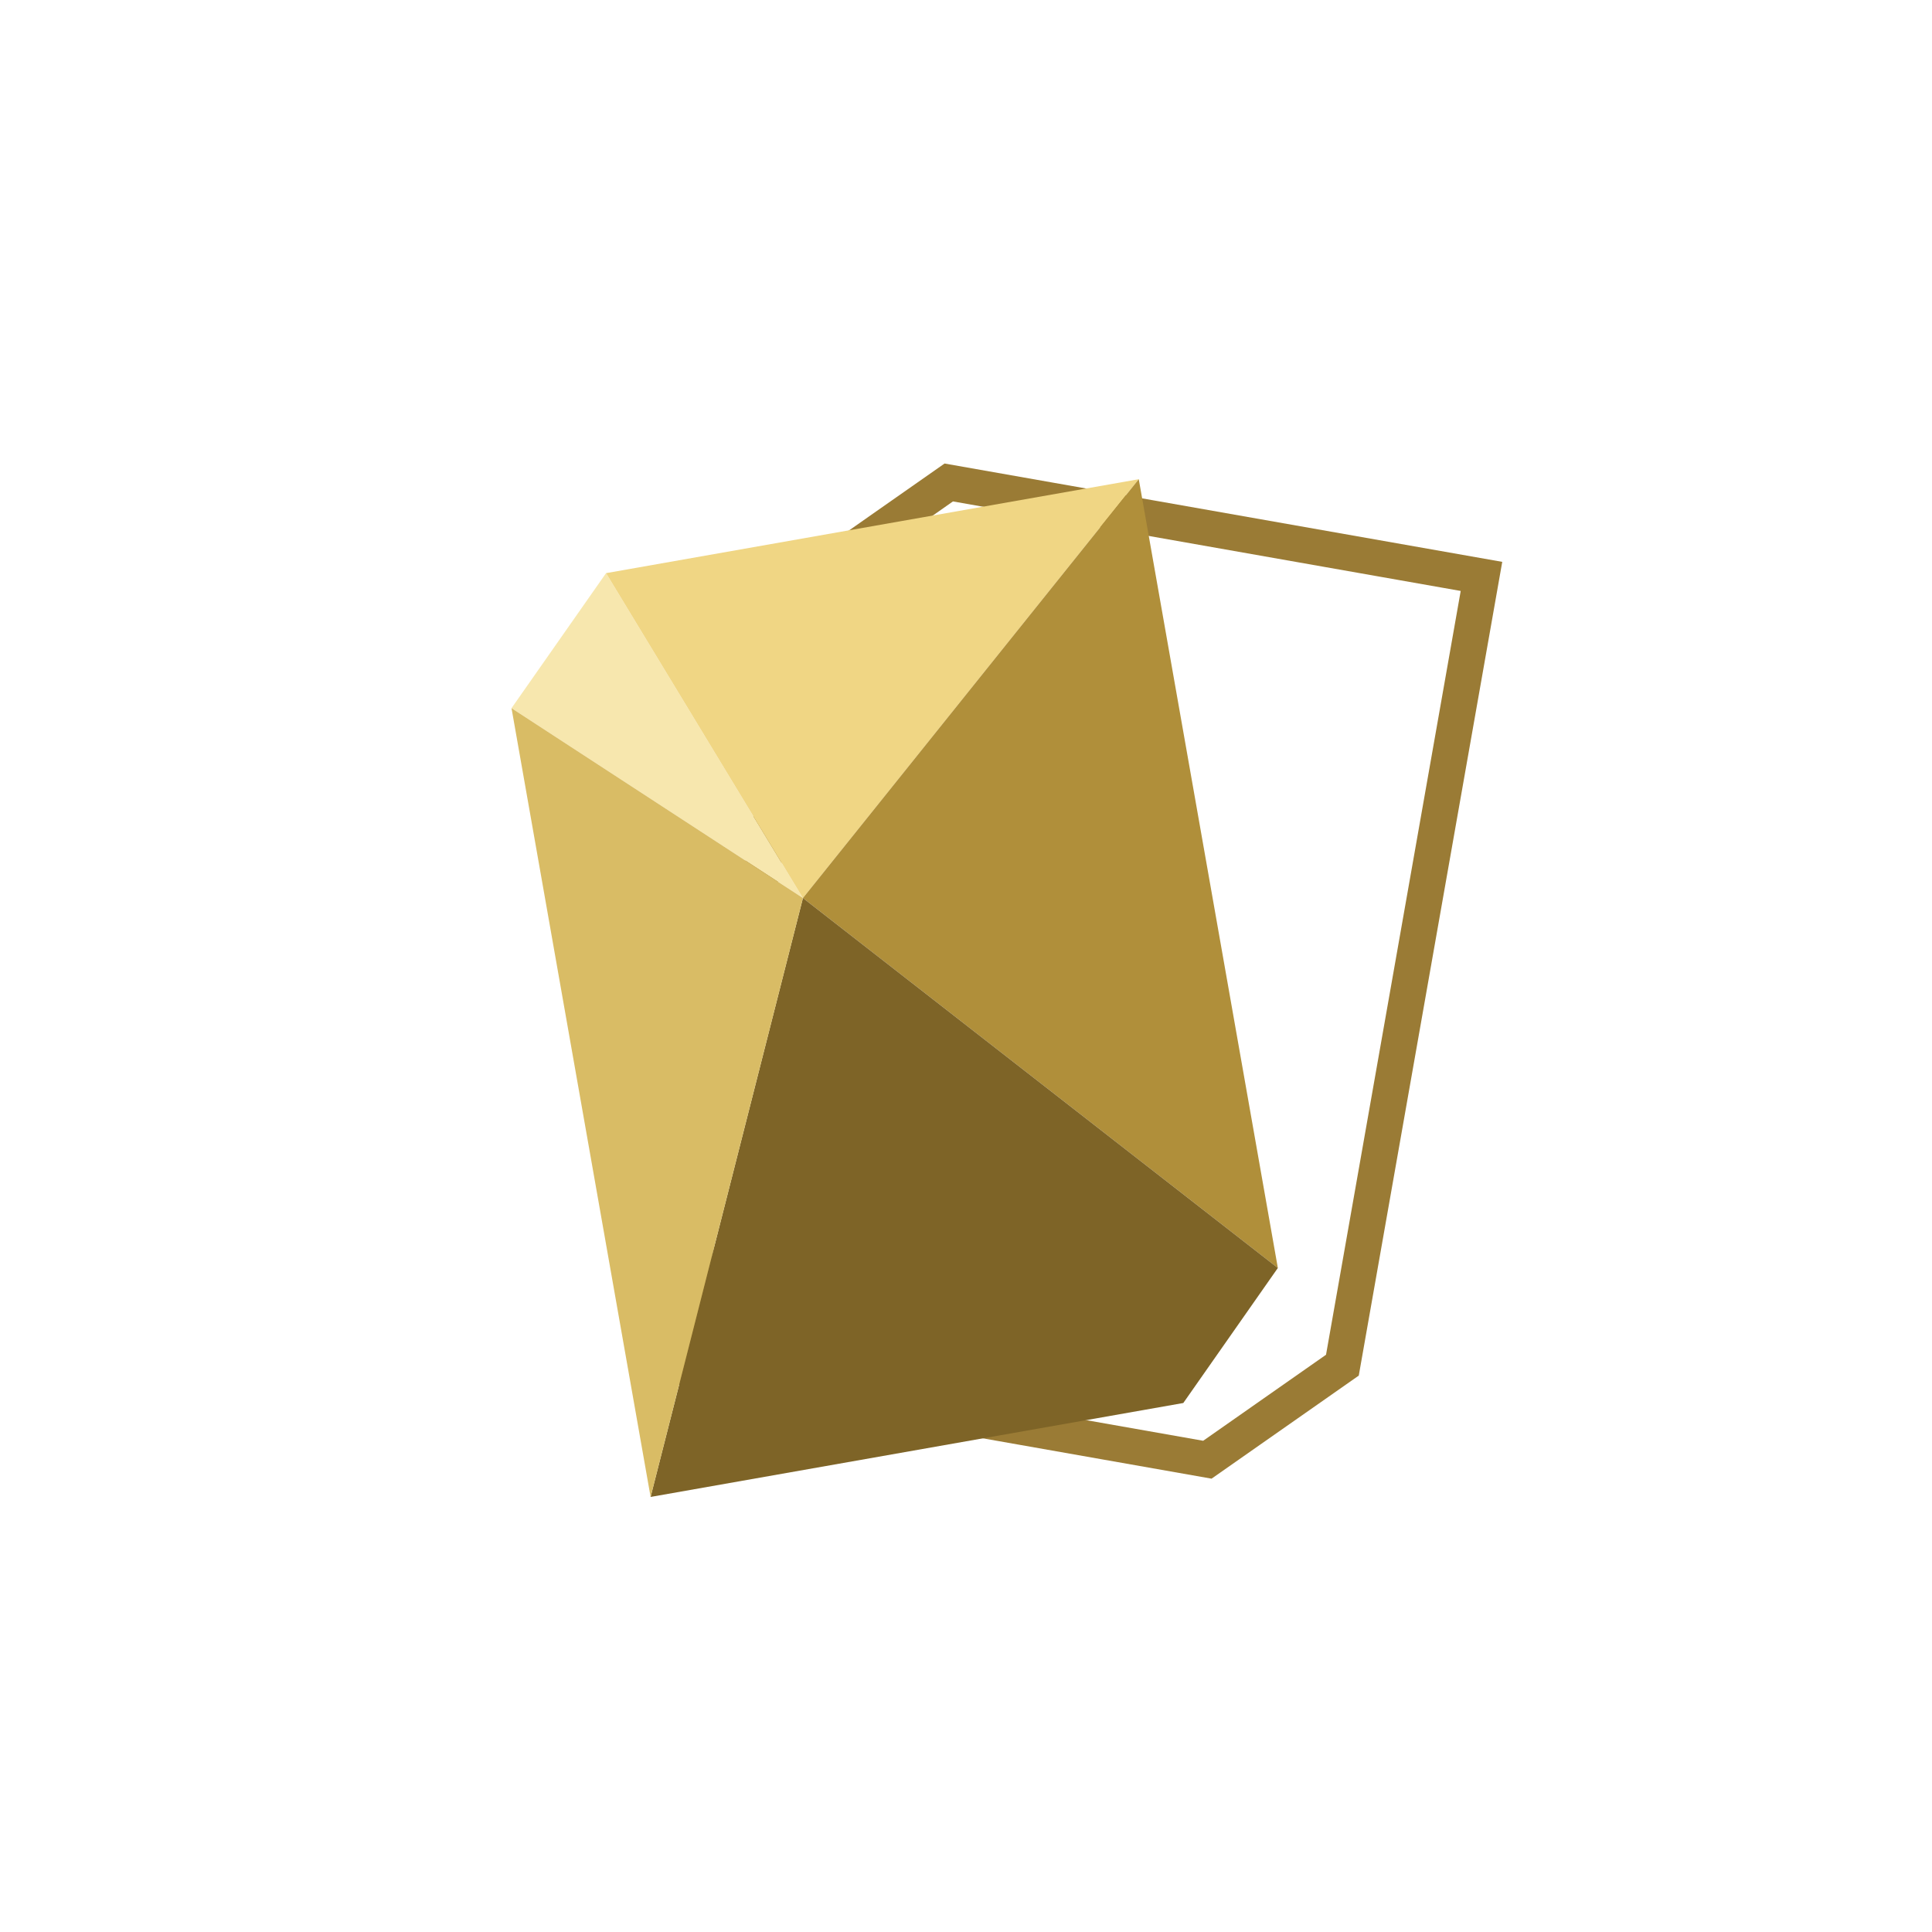
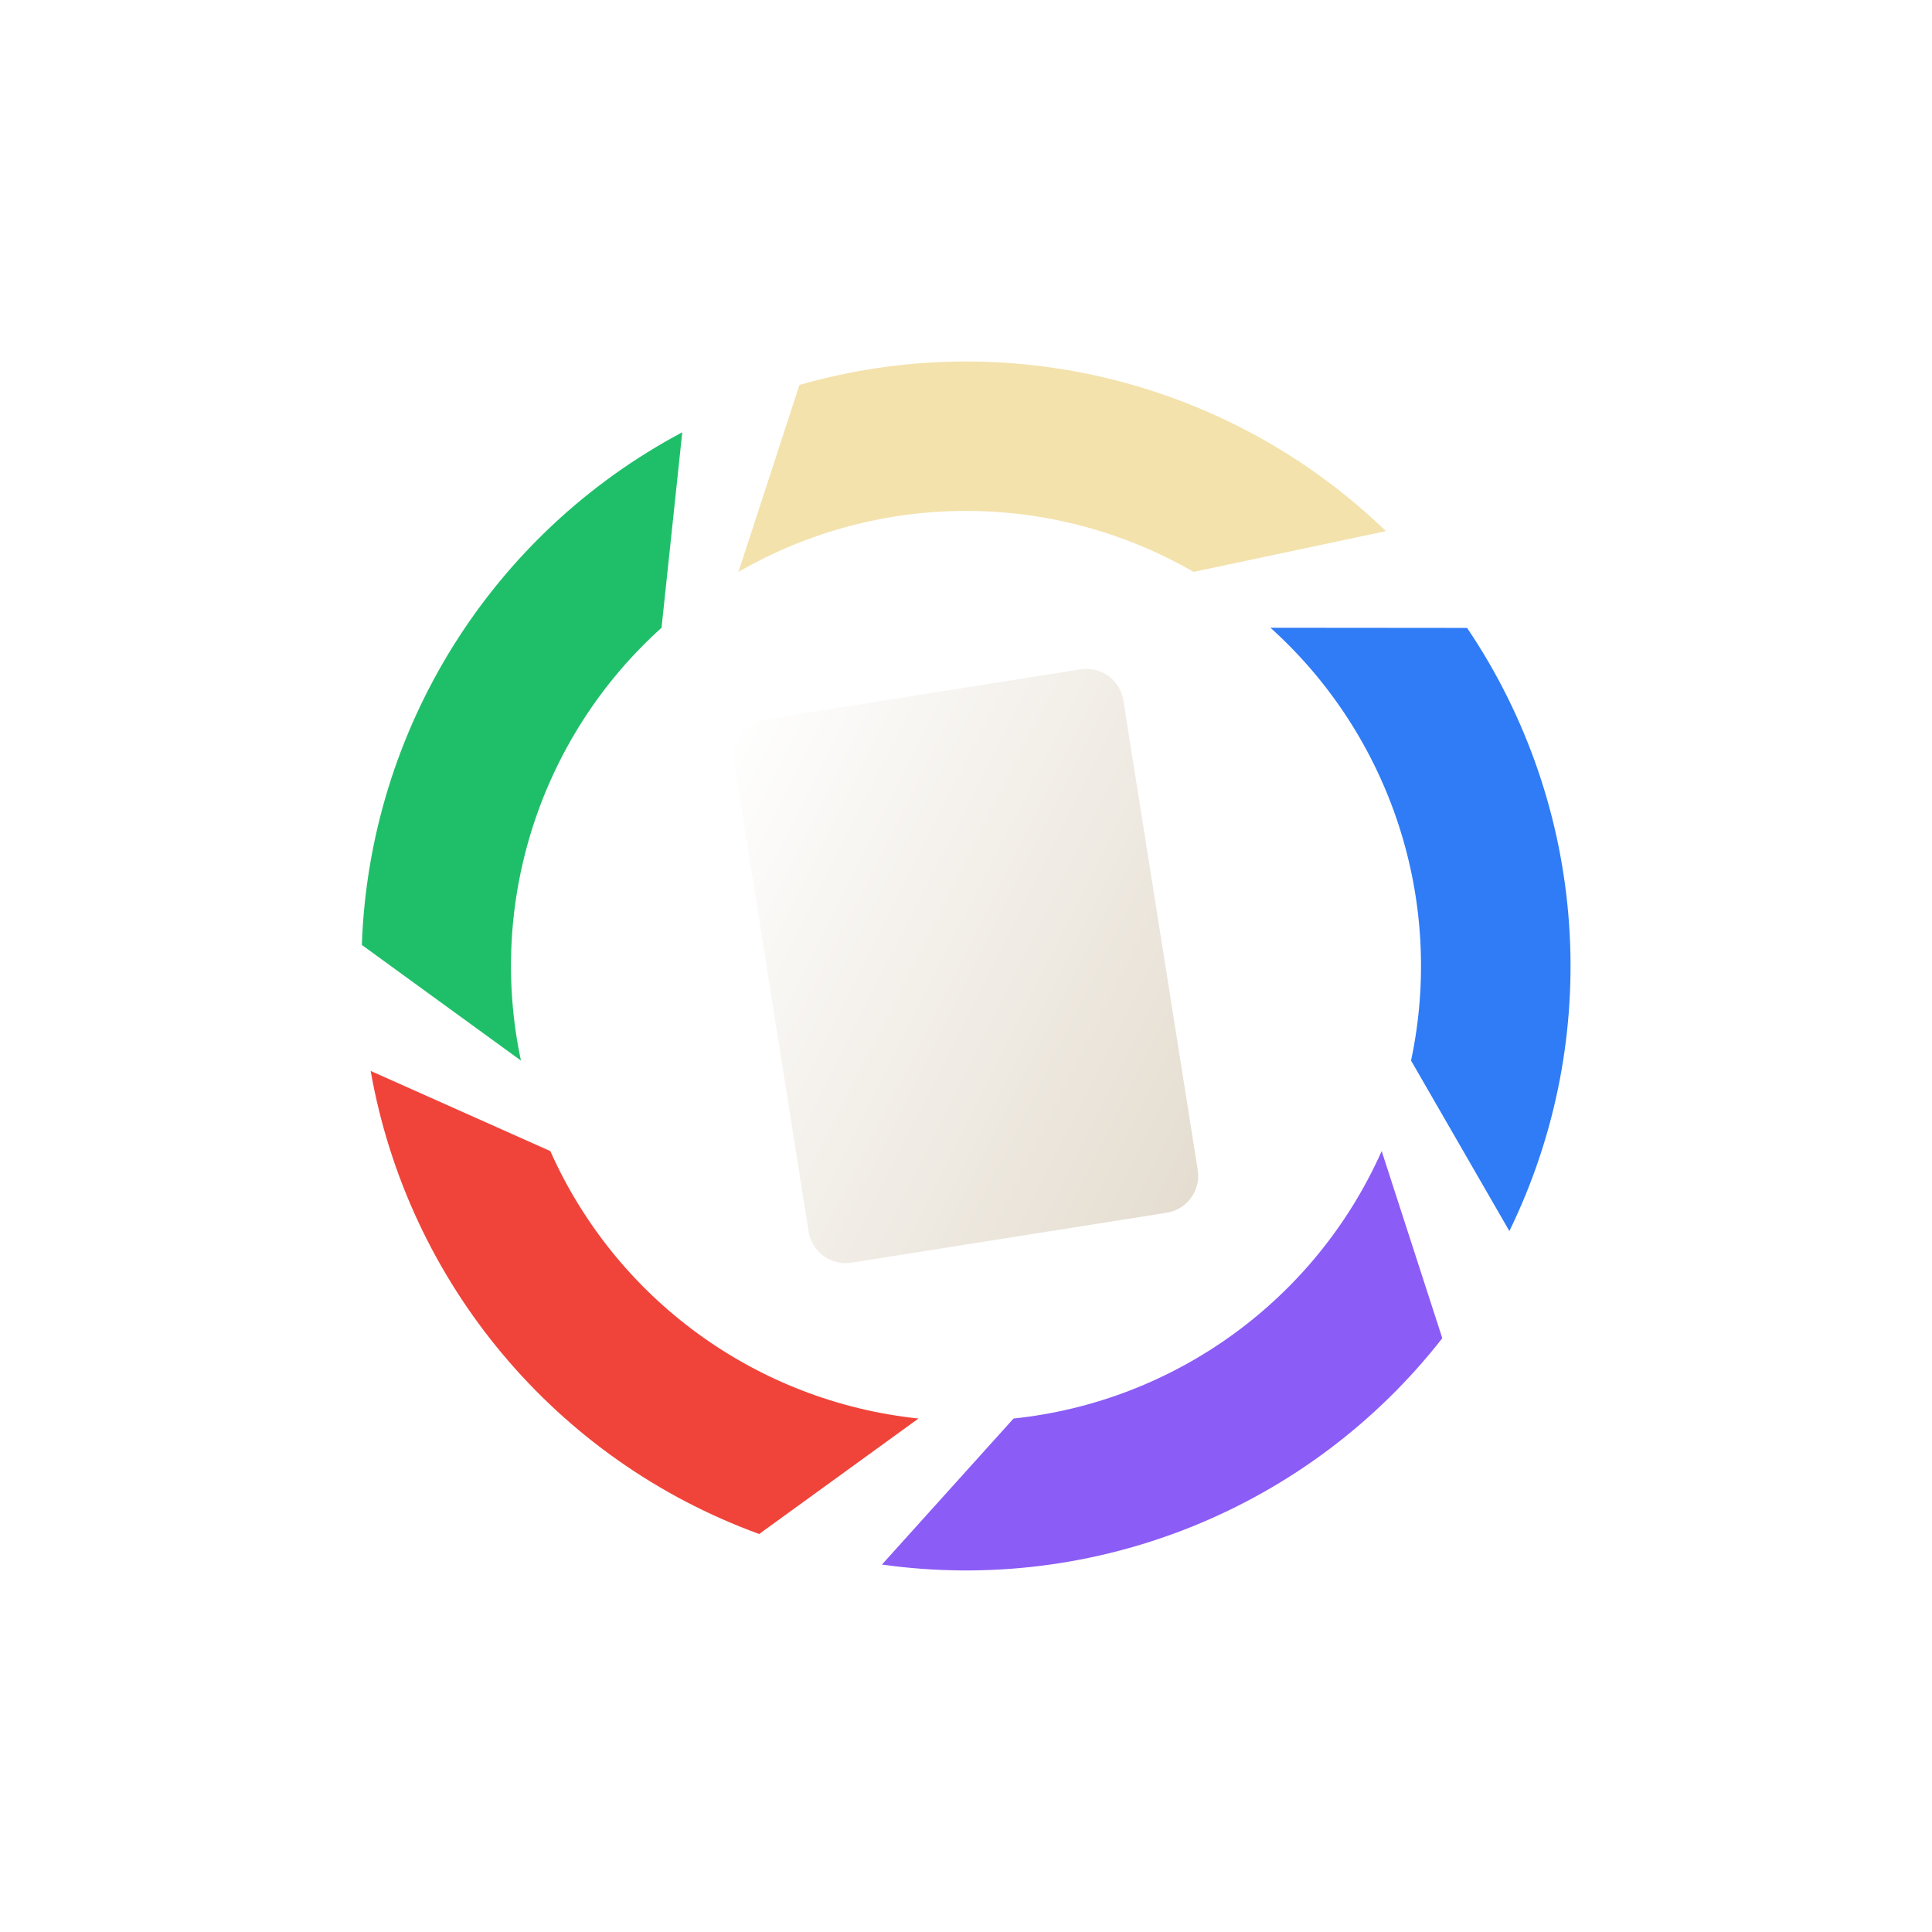
<svg xmlns="http://www.w3.org/2000/svg" viewBox="0 0 1024 1024">
-   <g transform="translate(512 512) scale(0.9)">
-     <g transform="translate(66 3) rotate(10) scale(.88)">
-       <polygon points="-142,-307 220,-307 220,229 142,307 -220,307 -220,-229" fill="none" stroke="#9A7B35" stroke-width="24" stroke-linejoin="miter" />
-     </g>
-     <g transform="translate(-42 13) rotate(-10) scale(.88)">
-       <polygon points="-220,-229 -142,-307 -50,-70" fill="#F7E7AE" />
-       <polygon points="-142,-307 220,-307 -50,-70" fill="#F0D684" />
-       <polygon points="220,-307 220,229 -50,-70" fill="#B08F3A" />
-       <polygon points="220,229 142,307 -220,307 -50,-70" fill="#7E6427" />
-       <polygon points="-220,307 -220,-229 -50,-70" fill="#D9BC65" />
-     </g>
+   <defs>
+     <radialGradient id="bg" cx=".5" cy=".42" r=".75">
+       <stop offset="0" stop-color="#1C1813" />
+       <stop offset="1" stop-color="#0A0807" />
+     </radialGradient>
+     <linearGradient id="cd" x1="0" y1="0" x2="1" y2="1">
+       <stop offset="0" stop-color="#FFFFFF" />
+       <stop offset="1" stop-color="#E4DCCF" />
+     </linearGradient>
+   </defs>
+   <g transform="translate(512 512) scale(0.9) translate(-512 -512)">
+     <path d="M413.9,169.8 A356,356 0 0 1 759.3,255.9 L646.0,279.9 A268,268 0 0 0 378.0,279.9 Z" fill="#F3E2AC" />
+     <path d="M807.1,312.9 A356,356 0 0 1 832.0,668.1 L774.1,567.7 A268,268 0 0 0 691.3,312.8 Z" fill="#2F7CF6" />
+     <path d="M792.5,731.2 A356,356 0 0 1 462.5,864.5 L540.0,778.5 A268,268 0 0 0 756.8,621.0 Z" fill="#8B5CF6" />
+     <path d="M390.2,846.5 A356,356 0 0 1 161.4,573.8 L267.2,621.0 A268,268 0 0 0 484.0,778.5 Z" fill="#F0443A" />
+     <path d="M156.2,499.6 A356,356 0 0 1 344.9,197.7 L332.7,312.8 A268,268 0 0 0 249.9,567.7 Z" fill="#1FBF6A" />
+     <rect x="396.0" y="350.0" width="232" height="324" rx="22" fill="url(#cd)" transform="rotate(-9 512 512)" />
  </g>
</svg>
